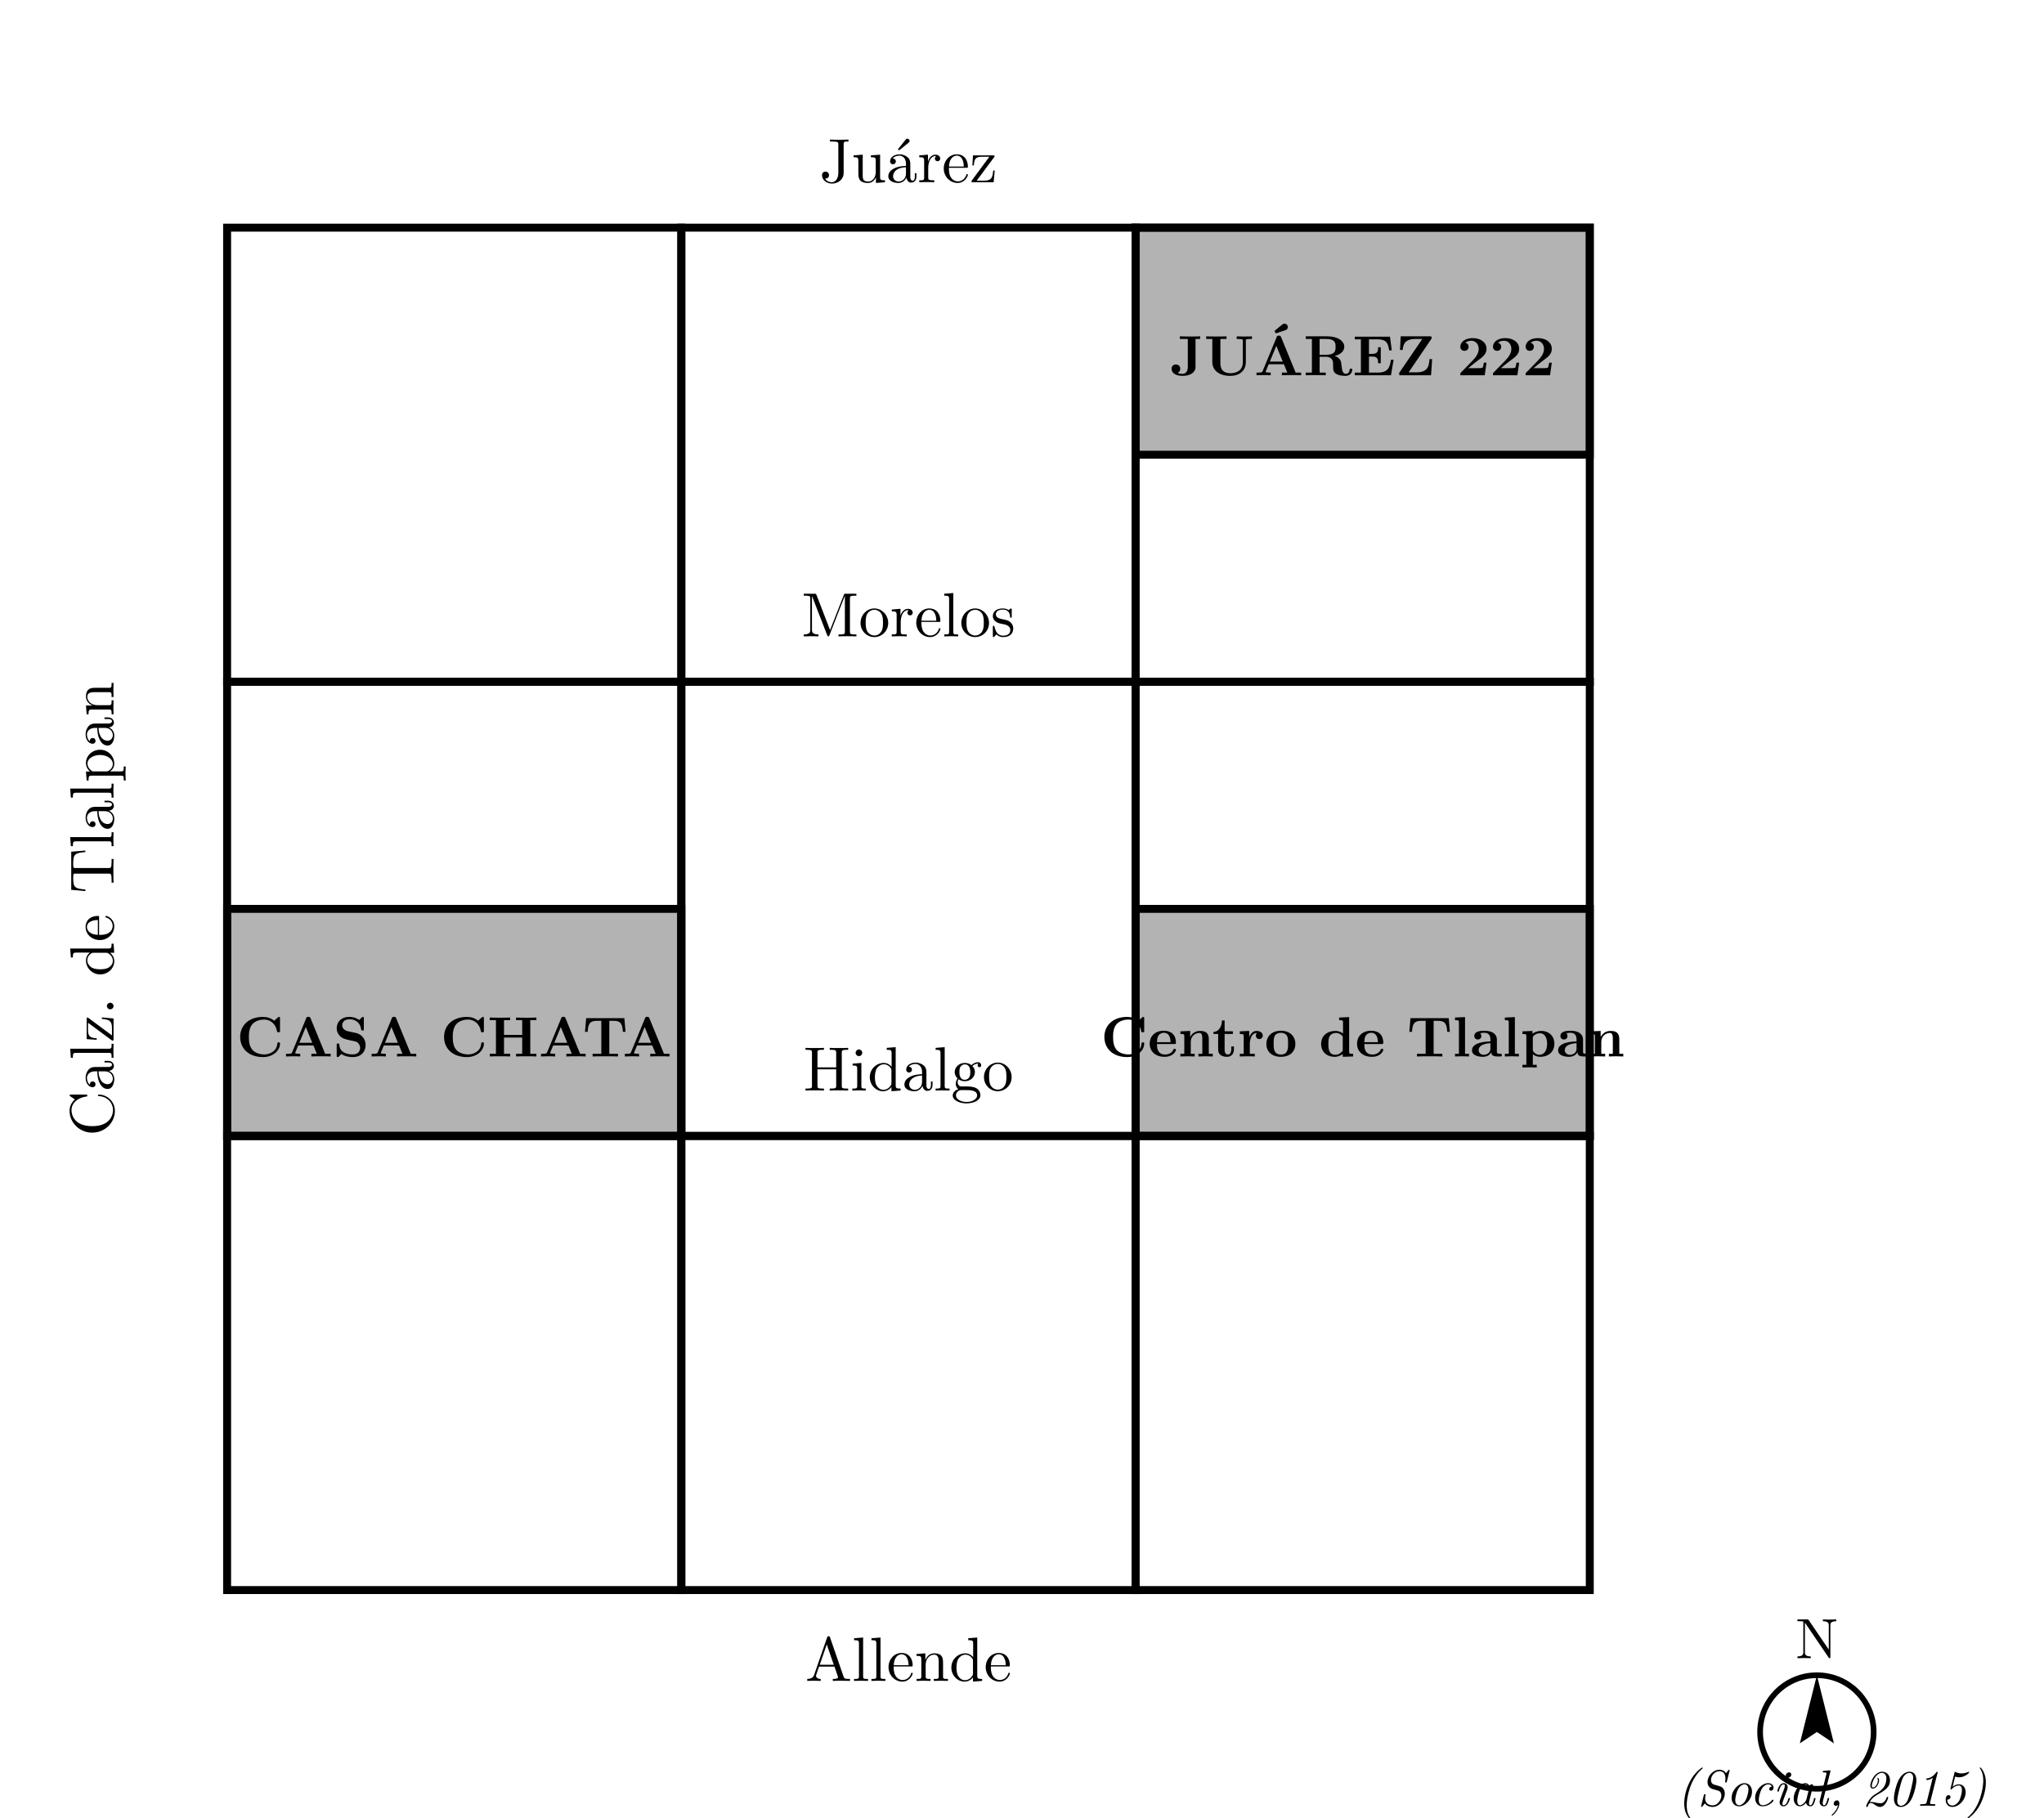
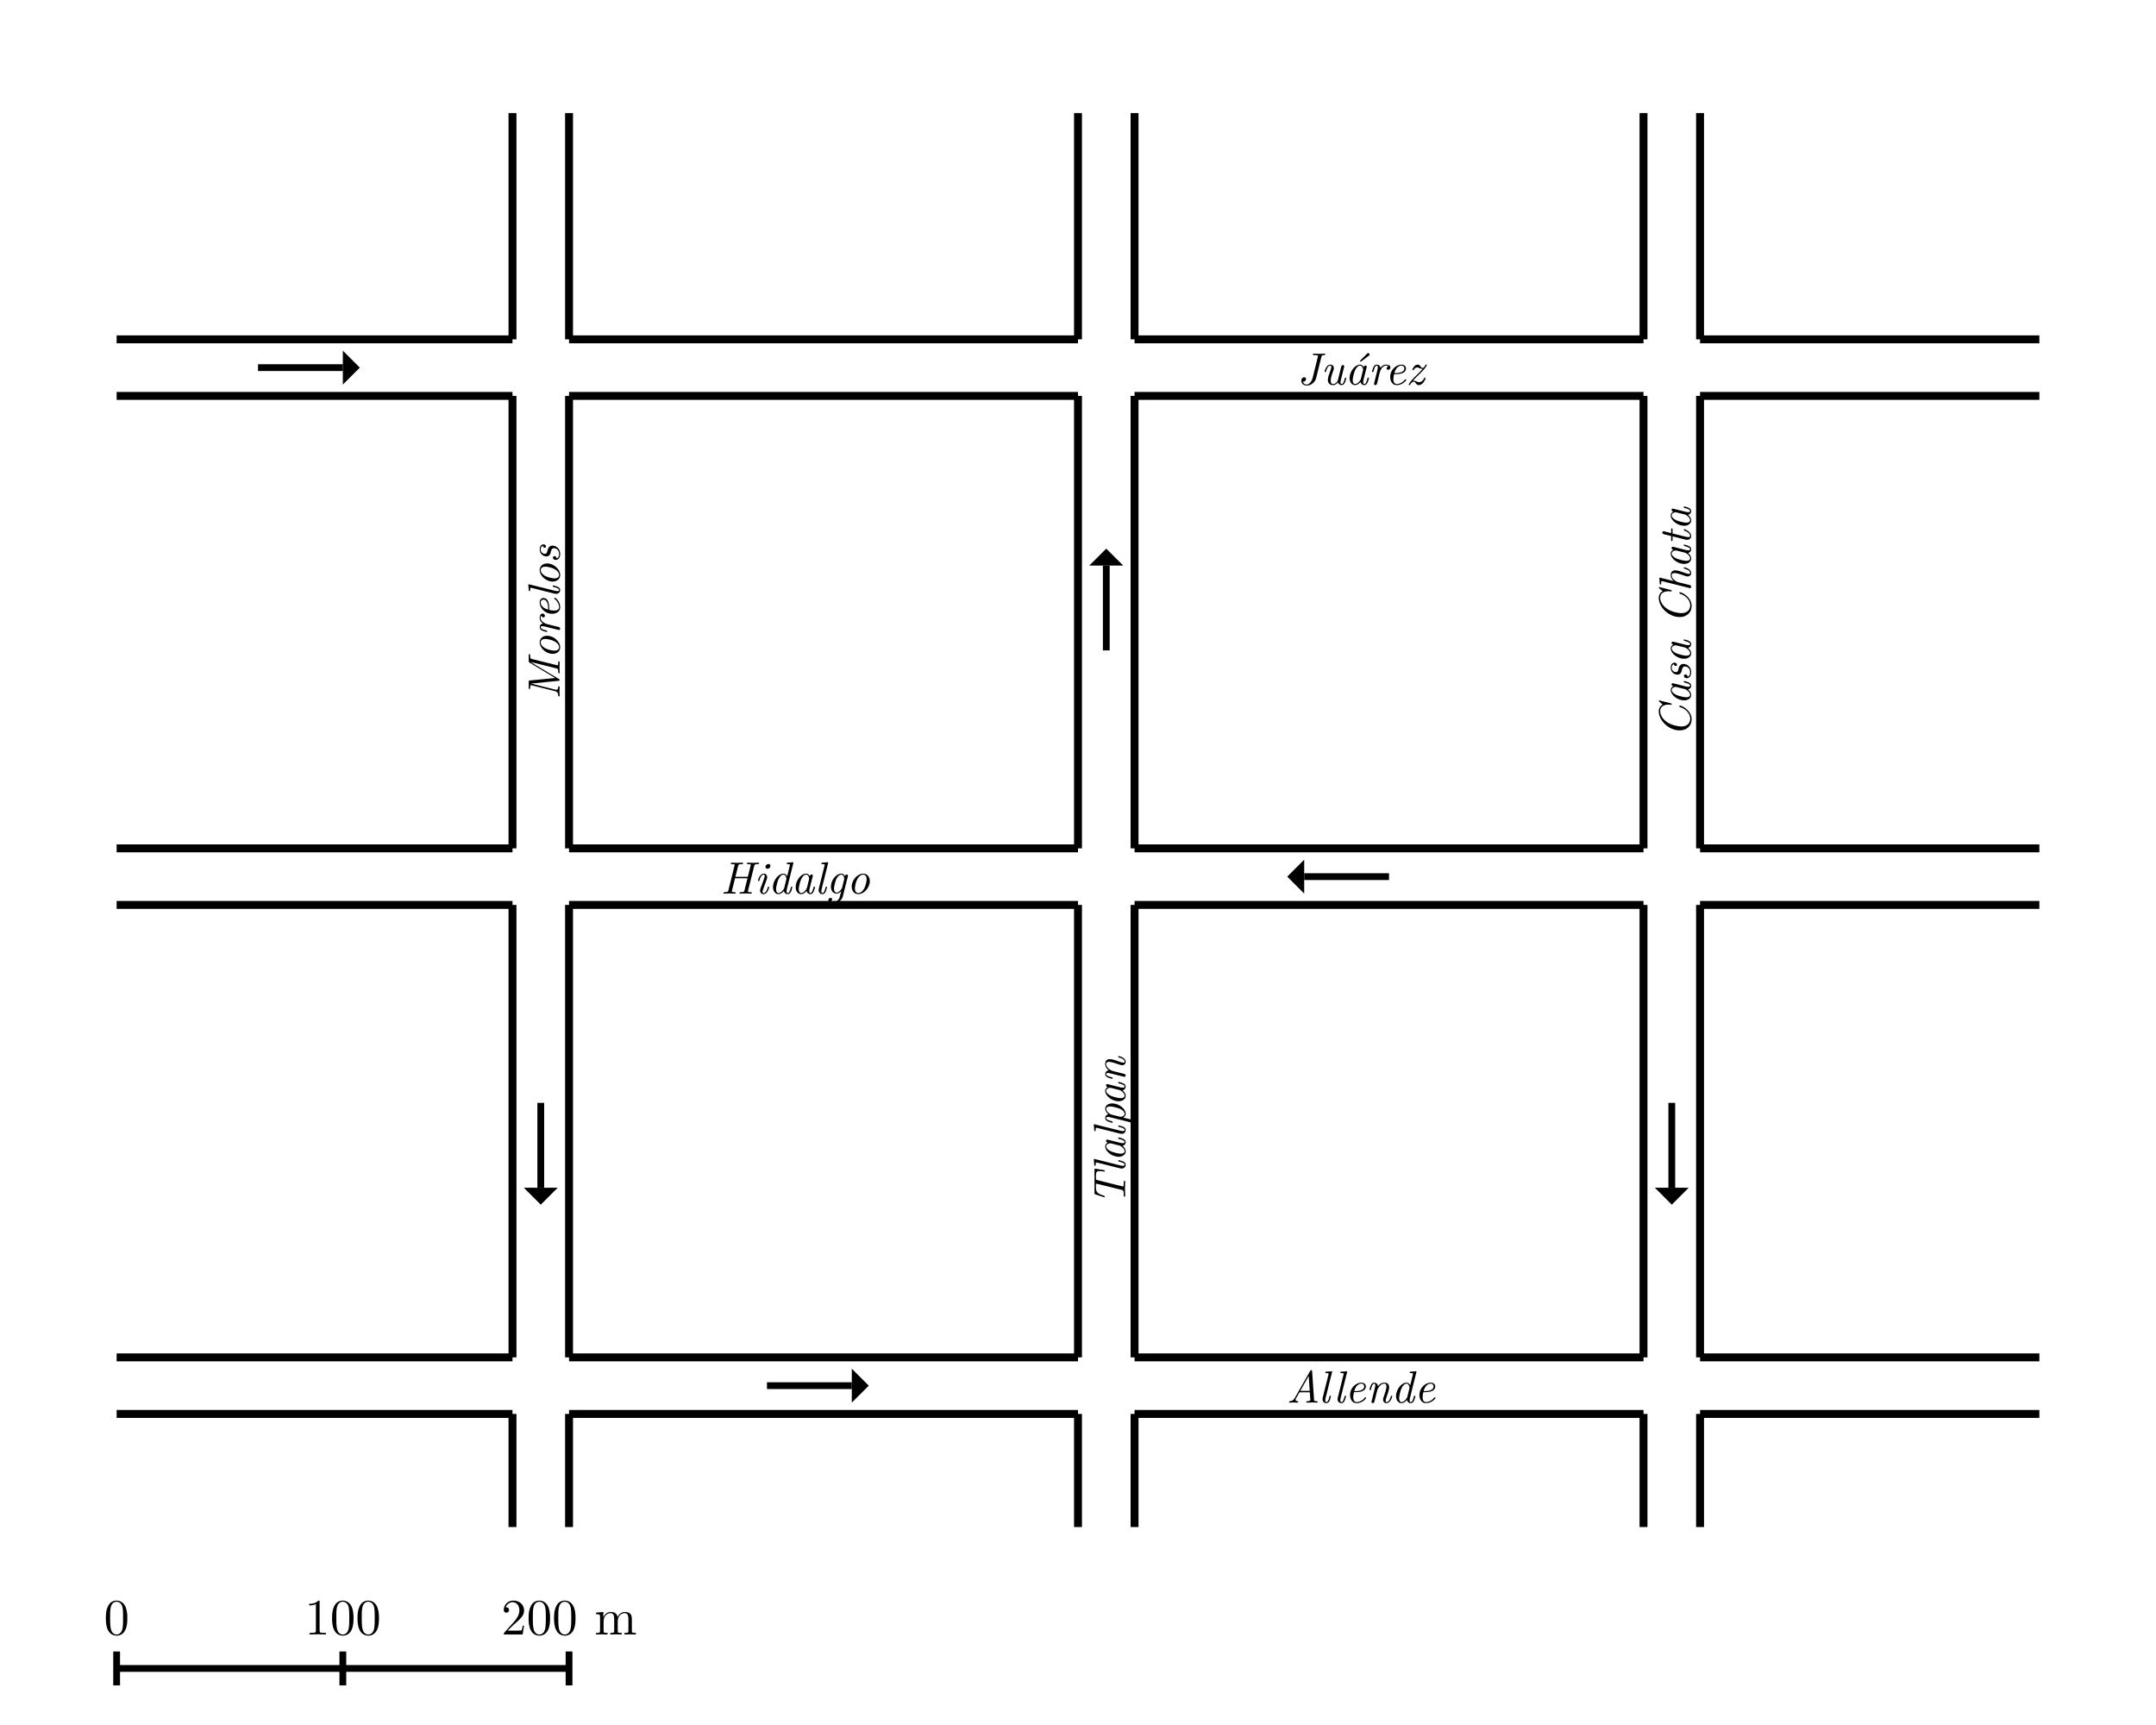
- <svg xmlns="http://www.w3.org/2000/svg" fill="currentColor" viewBox="0 0 360 320" width="380" height="338" font-family="'Latin Modern Roman', Georgia, 'Times New Roman', serif">
-   <g stroke="currentColor" stroke-width="1.4" fill="none">
-     <rect x="40" y="40" width="80" height="80" />
-     <rect x="120" y="40" width="80" height="80" />
-     <rect x="200" y="40" width="80" height="80" />
-     <rect x="40" y="120" width="80" height="80" />
-     <rect x="120" y="120" width="80" height="80" />
-     <rect x="200" y="120" width="80" height="80" />
-     <rect x="40" y="200" width="80" height="80" />
-     <rect x="120" y="200" width="80" height="80" />
-     <rect x="200" y="200" width="80" height="80" />
+ <svg xmlns="http://www.w3.org/2000/svg" fill="currentColor" viewBox="0 0 380 305" width="400" height="320" font-family="'Latin Modern Roman', Georgia, 'Times New Roman', serif">
+   <g stroke="currentColor" stroke-width="1.4" fill="none" stroke-linecap="butt">
+     <line x1="20" y1="60" x2="90" y2="60" />
+     <line x1="100" y1="60" x2="190" y2="60" />
+     <line x1="200" y1="60" x2="290" y2="60" />
+     <line x1="300" y1="60" x2="360" y2="60" />
+     <line x1="20" y1="70" x2="90" y2="70" />
+     <line x1="100" y1="70" x2="190" y2="70" />
+     <line x1="200" y1="70" x2="290" y2="70" />
+     <line x1="300" y1="70" x2="360" y2="70" />
+     <line x1="20" y1="150" x2="90" y2="150" />
+     <line x1="100" y1="150" x2="190" y2="150" />
+     <line x1="200" y1="150" x2="290" y2="150" />
+     <line x1="300" y1="150" x2="360" y2="150" />
+     <line x1="20" y1="160" x2="90" y2="160" />
+     <line x1="100" y1="160" x2="190" y2="160" />
+     <line x1="200" y1="160" x2="290" y2="160" />
+     <line x1="300" y1="160" x2="360" y2="160" />
+     <line x1="20" y1="240" x2="90" y2="240" />
+     <line x1="100" y1="240" x2="190" y2="240" />
+     <line x1="200" y1="240" x2="290" y2="240" />
+     <line x1="300" y1="240" x2="360" y2="240" />
+     <line x1="20" y1="250" x2="90" y2="250" />
+     <line x1="100" y1="250" x2="190" y2="250" />
+     <line x1="200" y1="250" x2="290" y2="250" />
+     <line x1="300" y1="250" x2="360" y2="250" />
+     <line x1="90" y1="20" x2="90" y2="60" />
+     <line x1="90" y1="70" x2="90" y2="150" />
+     <line x1="90" y1="160" x2="90" y2="240" />
+     <line x1="90" y1="250" x2="90" y2="270" />
+     <line x1="100" y1="20" x2="100" y2="60" />
+     <line x1="100" y1="70" x2="100" y2="150" />
+     <line x1="100" y1="160" x2="100" y2="240" />
+     <line x1="100" y1="250" x2="100" y2="270" />
+     <line x1="190" y1="20" x2="190" y2="60" />
+     <line x1="190" y1="70" x2="190" y2="150" />
+     <line x1="190" y1="160" x2="190" y2="240" />
+     <line x1="190" y1="250" x2="190" y2="270" />
+     <line x1="200" y1="20" x2="200" y2="60" />
+     <line x1="200" y1="70" x2="200" y2="150" />
+     <line x1="200" y1="160" x2="200" y2="240" />
+     <line x1="200" y1="250" x2="200" y2="270" />
+     <line x1="290" y1="20" x2="290" y2="60" />
+     <line x1="290" y1="70" x2="290" y2="150" />
+     <line x1="290" y1="160" x2="290" y2="240" />
+     <line x1="290" y1="250" x2="290" y2="270" />
+     <line x1="300" y1="20" x2="300" y2="60" />
+     <line x1="300" y1="70" x2="300" y2="150" />
+     <line x1="300" y1="160" x2="300" y2="240" />
+     <line x1="300" y1="250" x2="300" y2="270" />
  </g>
-   <g fill="currentColor" fill-opacity="0.30" stroke="currentColor" stroke-width="1.4">
-     <rect x="200" y="40" width="80" height="40" />
-     <rect x="200" y="160" width="80" height="40" />
-     <rect x="40" y="160" width="80" height="40" />
+   <g stroke="currentColor" stroke-width="1.2" fill="currentColor">
+     <line x1="45" y1="65" x2="60" y2="65" />
+     <polygon points="63,65 60,62 60,68" stroke="none" />
+     <line x1="245" y1="155" x2="230" y2="155" />
+     <polygon points="227,155 230,152 230,158" stroke="none" />
+     <line x1="135" y1="245" x2="150" y2="245" />
+     <polygon points="153,245 150,242 150,248" stroke="none" />
+     <line x1="95" y1="195" x2="95" y2="210" />
+     <polygon points="95,213 92,210 98,210" stroke="none" />
+     <line x1="195" y1="115" x2="195" y2="100" />
+     <polygon points="195,97 192,100 198,100" stroke="none" />
+     <line x1="295" y1="195" x2="295" y2="210" />
+     <polygon points="295,213 292,210 298,210" stroke="none" />
  </g>
-   <g font-size="11" text-anchor="middle">
-     <text x="160" y="32">Juárez</text>
-     <text x="160" y="112">Morelos</text>
-     <text x="160" y="192">Hidalgo</text>
-     <text x="160" y="296">Allende</text>
+   <g font-size="8" font-style="italic" text-anchor="middle">
+     <text x="240" y="68">Juárez</text>
+     <text x="140" y="158">Hidalgo</text>
+     <text x="240" y="248">Allende</text>
+     <text transform="translate(95, 110) rotate(-90)" dominant-baseline="central">Morelos</text>
+     <text transform="translate(195, 200) rotate(-90)" dominant-baseline="central">Tlalpan</text>
+     <text transform="translate(295, 110) rotate(-90)" dominant-baseline="central">Casa Chata</text>
  </g>
-   <text x="20" y="160" font-size="11" text-anchor="middle" transform="rotate(-90 20 160)">Calz. de Tlalpan</text>
-   <g font-size="10" text-anchor="middle" font-weight="bold">
-     <text x="240" y="66">JUÁREZ 222</text>
-     <text x="240" y="186">Centro de Tlalpan</text>
-     <text x="80" y="186">CASA CHATA</text>
+   <g transform="translate(20, 295)" stroke="currentColor" stroke-width="1.2" fill="none">
+     <line x1="0" y1="0" x2="80" y2="0" />
+     <line x1="0" y1="-3" x2="0" y2="3" />
+     <line x1="40" y1="-3" x2="40" y2="3" />
+     <line x1="80" y1="-3" x2="80" y2="3" />
+     <g font-size="9" text-anchor="middle" fill="currentColor" stroke="none">
+       <text x="0" y="-6">0</text>
+       <text x="40" y="-6">100</text>
+       <text x="80" y="-6">200 m</text>
+     </g>
  </g>
-   <g transform="translate(320, 305)">
-     <circle r="10" fill="none" stroke="currentColor" stroke-width="1" />
-     <polygon points="0,-10 -3,2 0,0 3,2" fill="currentColor" />
-     <text x="0" y="-13" font-size="10" text-anchor="middle">N</text>
-   </g>
-   <text x="350" y="318" font-size="9" text-anchor="end" font-style="italic">(Social, 2015)</text>
</svg>
